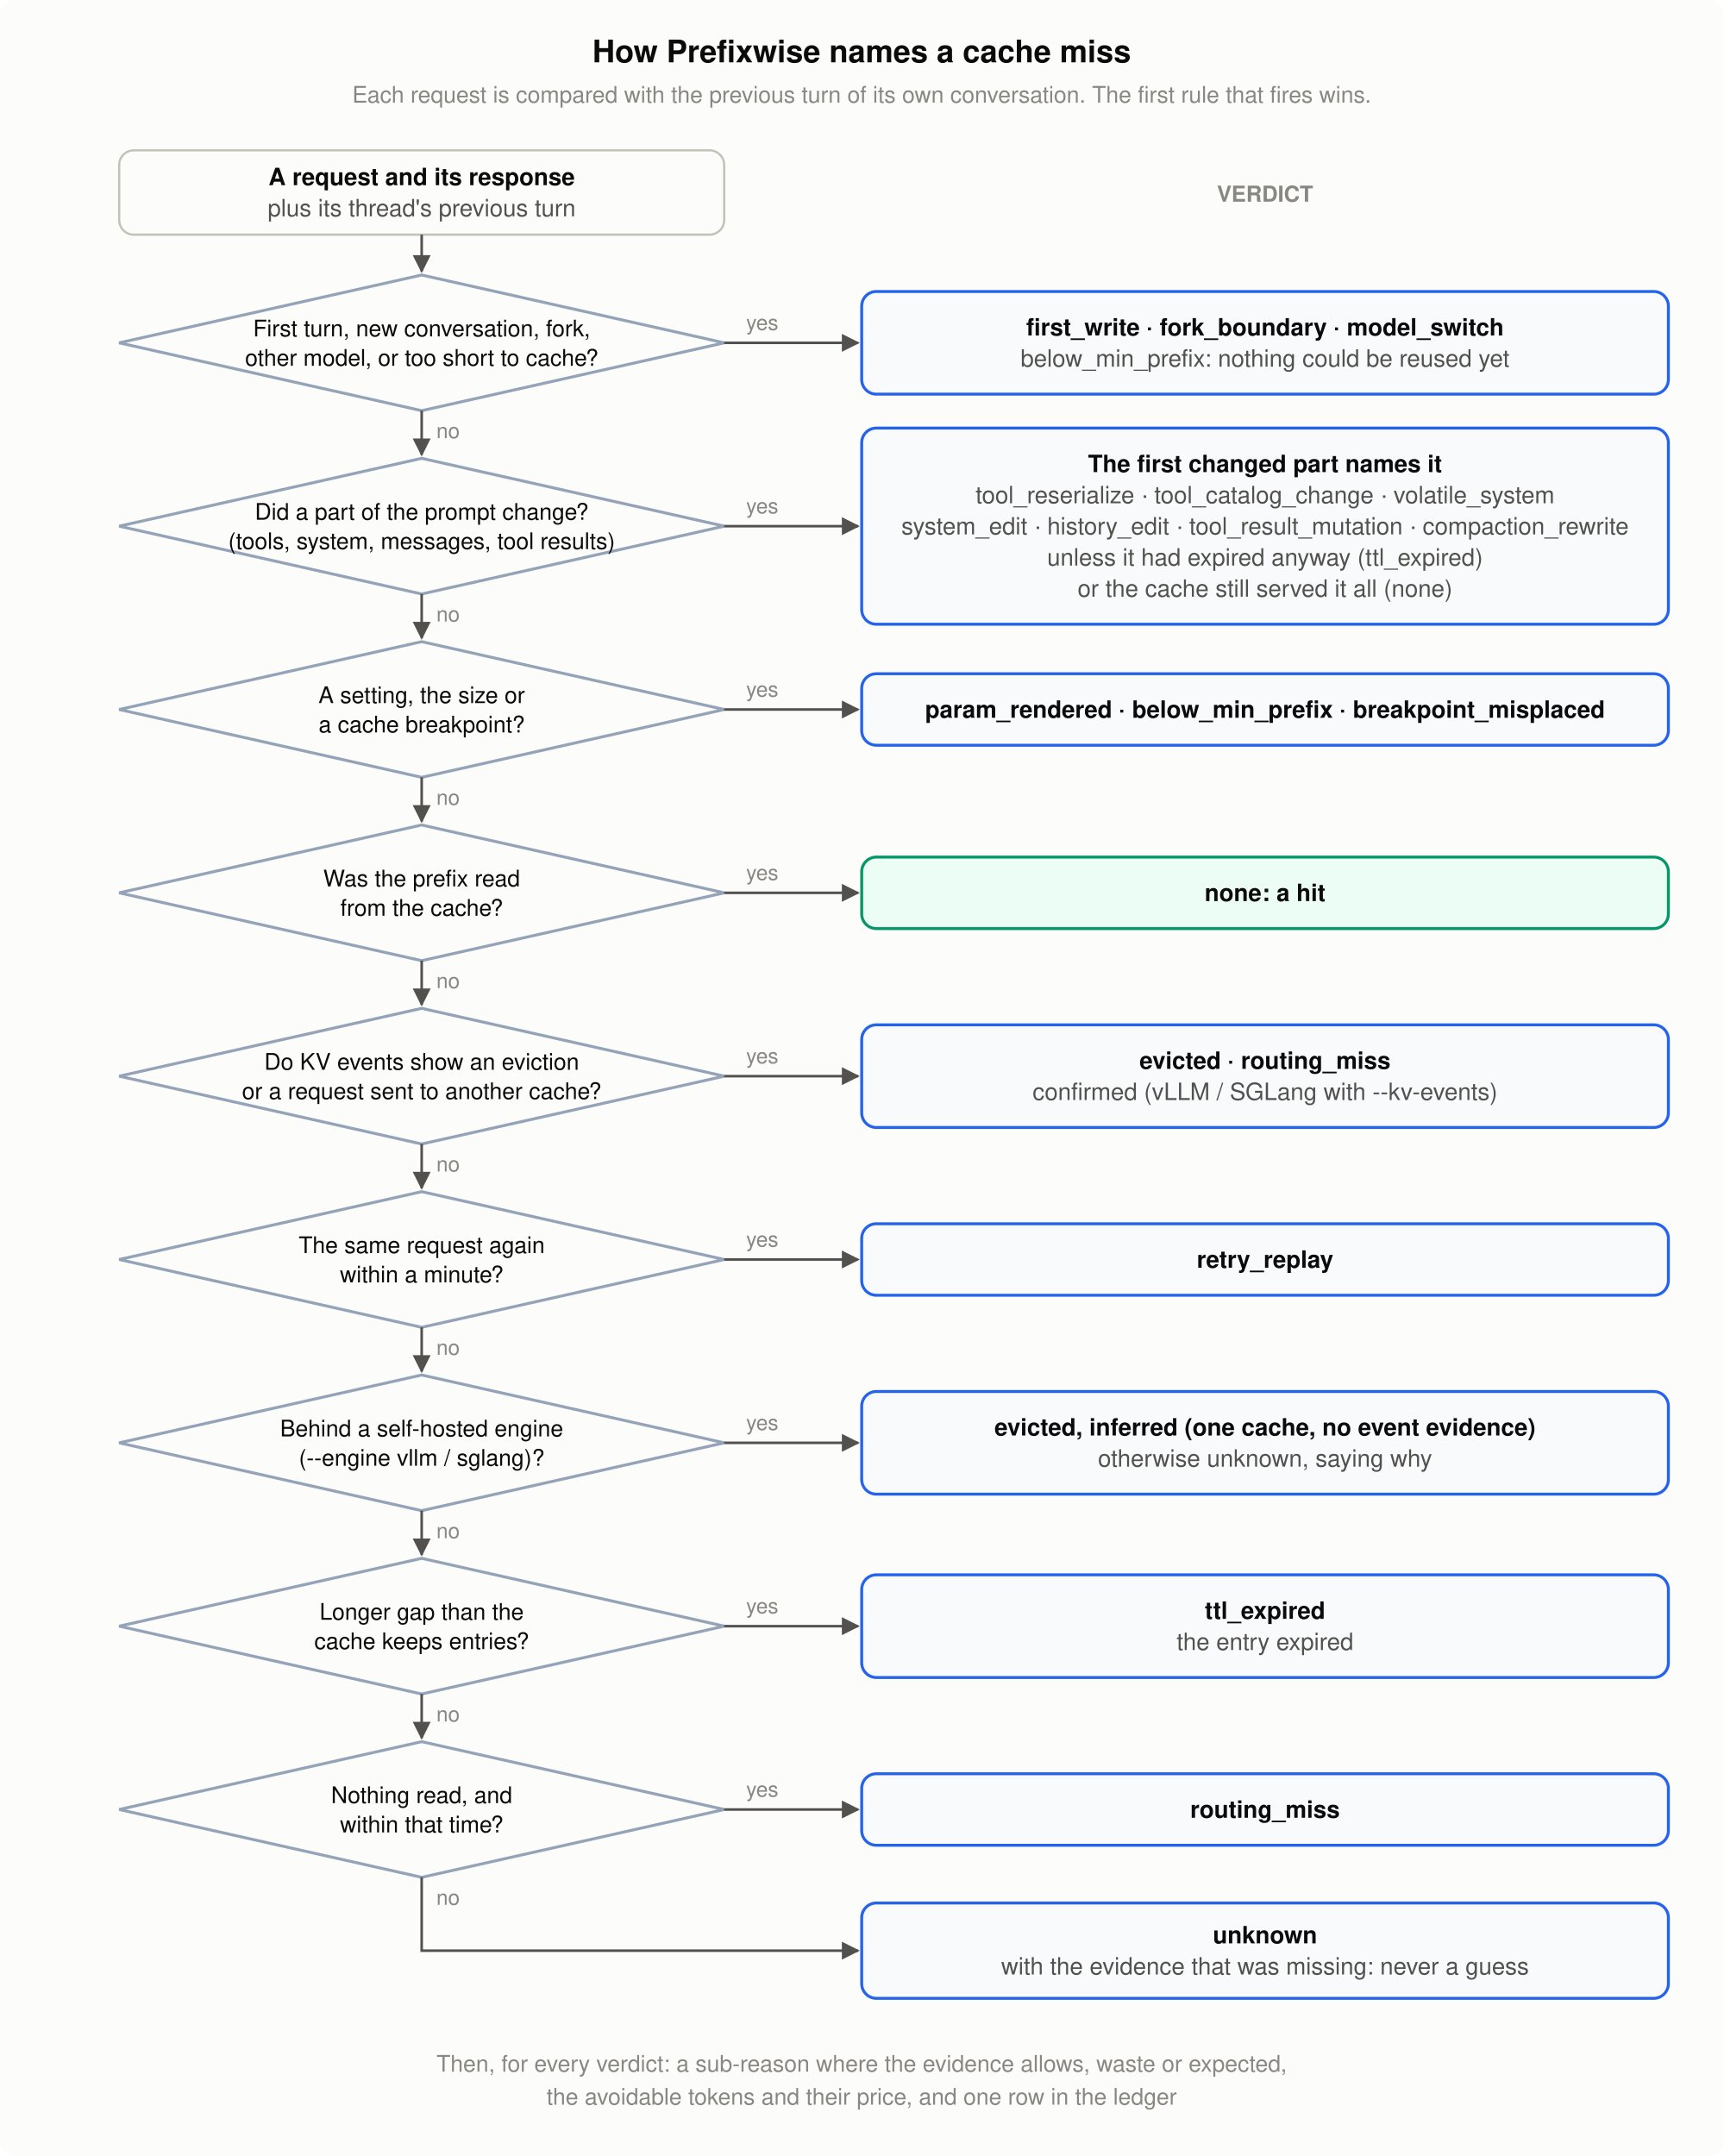
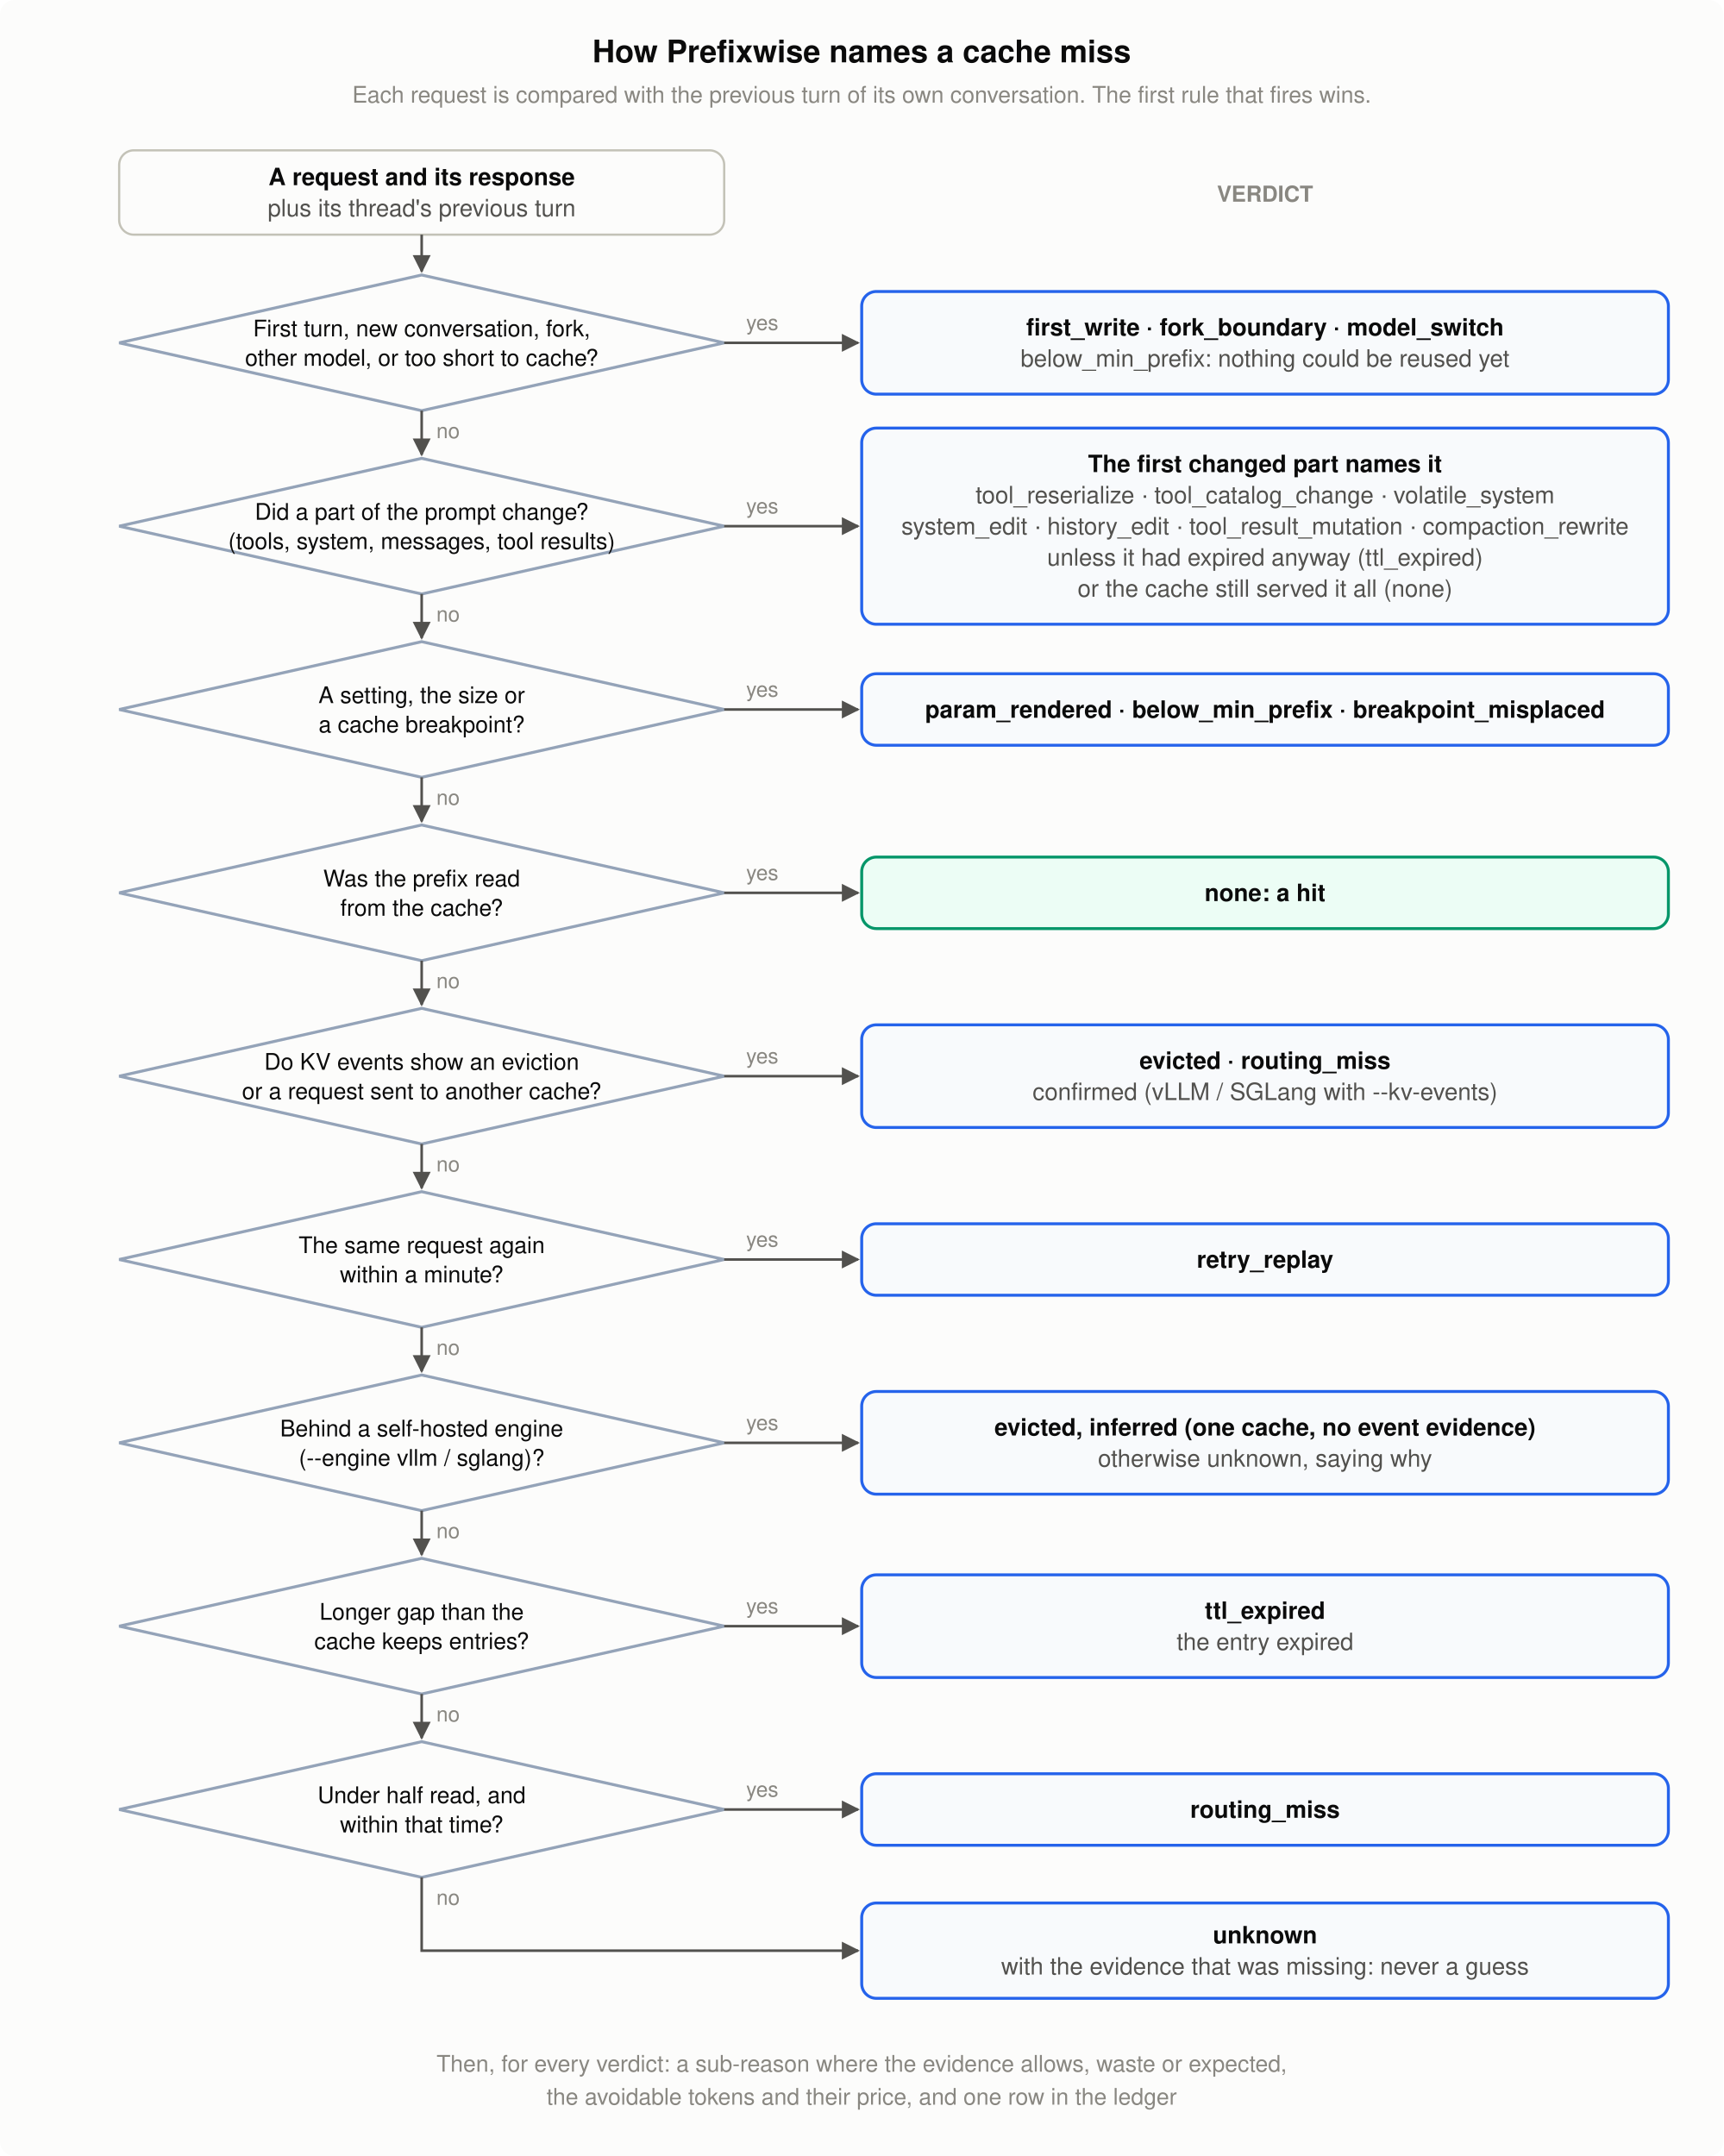
<svg xmlns="http://www.w3.org/2000/svg" width="940" height="1176" viewBox="0 0 940 1176" role="img" aria-label="How Prefixwise names a cache miss: a flowchart of the classifier's checks in order, with every verdict, hits and unknown included, in one column" font-family="system-ui, -apple-system, 'Segoe UI', Helvetica, Arial, sans-serif">
  <defs>
    <marker id="a" viewBox="0 0 10 10" refX="9" refY="5" markerWidth="7" markerHeight="7" orient="auto-start-reverse">
      <path d="M0,0 L10,5 L0,10 z" fill="#52514e" />
    </marker>
  </defs>
  <rect width="940" height="1176" rx="8" fill="#fcfcfb" />
  <text x="470.0" y="34.0" fill="#0b0b0b" font-size="17" text-anchor="middle" font-weight="600">How Prefixwise names a cache miss</text>
  <text x="470.0" y="56.0" fill="#898781" font-size="12.5" text-anchor="middle" font-weight="400">Each request is compared with the previous turn of its own conversation. The first rule that fires wins.</text>
  <rect x="65" y="82" width="330" height="46" rx="8" fill="#fcfcfb" stroke="#c3c2b7" stroke-width="1.2" />
  <text x="230.0" y="101.0" fill="#0b0b0b" font-size="13" text-anchor="middle" font-weight="600">A request and its response</text>
  <text x="230.0" y="118.0" fill="#52514e" font-size="13" text-anchor="middle" font-weight="400">plus its thread's previous turn</text>
  <text x="690.0" y="110.0" fill="#898781" font-size="12" text-anchor="middle" font-weight="600">VERDICT</text>
  <path d="M230.0,128.0 L230.0,148.0" fill="none" stroke="#52514e" stroke-width="1.4" marker-end="url(#a)" />
  <polygon points="230,150.0 395.0,187.0 230,224.0 65.0,187.0" fill="#fcfcfb" stroke="#94a3b8" stroke-width="1.6" />
  <text x="230.0" y="183.5" fill="#0b0b0b" font-size="12.5" text-anchor="middle" font-weight="400">First turn, new conversation, fork,</text>
  <text x="230.0" y="199.5" fill="#0b0b0b" font-size="12.5" text-anchor="middle" font-weight="400">other model, or too short to cache?</text>
  <rect x="470" y="159.0" width="440" height="56" rx="8" fill="#f8fafc" stroke="#2563eb" stroke-width="1.6" />
  <text x="690.0" y="183.0" fill="#0b0b0b" font-size="13" text-anchor="middle" font-weight="600">first_write · fork_boundary · model_switch</text>
  <text x="690.0" y="200.0" fill="#52514e" font-size="13" text-anchor="middle" font-weight="400">below_min_prefix: nothing could be reused yet</text>
  <path d="M395.0,187.0 L468.0,187.0" fill="none" stroke="#52514e" stroke-width="1.4" marker-end="url(#a)" />
  <text x="407.0" y="180.0" fill="#898781" font-size="11.5" text-anchor="start" font-weight="400">yes</text>
  <path d="M230.0,224.0 L230.0,248.0" fill="none" stroke="#52514e" stroke-width="1.4" marker-end="url(#a)" />
  <text x="238.0" y="239.0" fill="#898781" font-size="11.5" text-anchor="start" font-weight="400">no</text>
  <polygon points="230,250.0 395.0,287.0 230,324.0 65.0,287.0" fill="#fcfcfb" stroke="#94a3b8" stroke-width="1.6" />
  <text x="230.0" y="283.5" fill="#0b0b0b" font-size="12.5" text-anchor="middle" font-weight="400">Did a part of the prompt change?</text>
  <text x="230.0" y="299.5" fill="#0b0b0b" font-size="12.5" text-anchor="middle" font-weight="400">(tools, system, messages, tool results)</text>
  <rect x="470" y="233.5" width="440" height="107" rx="8" fill="#f8fafc" stroke="#2563eb" stroke-width="1.6" />
  <text x="690.0" y="257.5" fill="#0b0b0b" font-size="13" text-anchor="middle" font-weight="600">The first changed part names it</text>
  <text x="690.0" y="274.5" fill="#52514e" font-size="13" text-anchor="middle" font-weight="400">tool_reserialize · tool_catalog_change · volatile_system</text>
  <text x="690.0" y="291.5" fill="#52514e" font-size="13" text-anchor="middle" font-weight="400">system_edit · history_edit · tool_result_mutation · compaction_rewrite</text>
  <text x="690.0" y="308.5" fill="#52514e" font-size="13" text-anchor="middle" font-weight="400">unless it had expired anyway (ttl_expired)</text>
  <text x="690.0" y="325.5" fill="#52514e" font-size="13" text-anchor="middle" font-weight="400">or the cache still served it all (none)</text>
  <path d="M395.0,287.0 L468.0,287.0" fill="none" stroke="#52514e" stroke-width="1.4" marker-end="url(#a)" />
  <text x="407.0" y="280.0" fill="#898781" font-size="11.5" text-anchor="start" font-weight="400">yes</text>
  <path d="M230.0,324.0 L230.0,348.0" fill="none" stroke="#52514e" stroke-width="1.4" marker-end="url(#a)" />
  <text x="238.0" y="339.0" fill="#898781" font-size="11.5" text-anchor="start" font-weight="400">no</text>
  <polygon points="230,350.0 395.0,387.0 230,424.0 65.0,387.0" fill="#fcfcfb" stroke="#94a3b8" stroke-width="1.6" />
  <text x="230.0" y="383.5" fill="#0b0b0b" font-size="12.5" text-anchor="middle" font-weight="400">A setting, the size or</text>
  <text x="230.0" y="399.5" fill="#0b0b0b" font-size="12.5" text-anchor="middle" font-weight="400">a cache breakpoint?</text>
  <rect x="470" y="367.5" width="440" height="39" rx="8" fill="#f8fafc" stroke="#2563eb" stroke-width="1.6" />
  <text x="690.0" y="391.5" fill="#0b0b0b" font-size="13" text-anchor="middle" font-weight="600">param_rendered · below_min_prefix · breakpoint_misplaced</text>
  <path d="M395.0,387.0 L468.0,387.0" fill="none" stroke="#52514e" stroke-width="1.4" marker-end="url(#a)" />
  <text x="407.0" y="380.0" fill="#898781" font-size="11.5" text-anchor="start" font-weight="400">yes</text>
  <path d="M230.0,424.0 L230.0,448.0" fill="none" stroke="#52514e" stroke-width="1.4" marker-end="url(#a)" />
  <text x="238.0" y="439.0" fill="#898781" font-size="11.5" text-anchor="start" font-weight="400">no</text>
  <polygon points="230,450.0 395.0,487.0 230,524.0 65.0,487.0" fill="#fcfcfb" stroke="#94a3b8" stroke-width="1.6" />
  <text x="230.0" y="483.5" fill="#0b0b0b" font-size="12.5" text-anchor="middle" font-weight="400">Was the prefix read</text>
  <text x="230.0" y="499.5" fill="#0b0b0b" font-size="12.5" text-anchor="middle" font-weight="400">from the cache?</text>
  <rect x="470" y="467.5" width="440" height="39" rx="8" fill="#ecfdf5" stroke="#059669" stroke-width="1.6" />
  <text x="690.0" y="491.5" fill="#0b0b0b" font-size="13" text-anchor="middle" font-weight="600">none: a hit</text>
  <path d="M395.0,487.0 L468.0,487.0" fill="none" stroke="#52514e" stroke-width="1.4" marker-end="url(#a)" />
  <text x="407.0" y="480.0" fill="#898781" font-size="11.5" text-anchor="start" font-weight="400">yes</text>
  <path d="M230.0,524.0 L230.0,548.0" fill="none" stroke="#52514e" stroke-width="1.4" marker-end="url(#a)" />
  <text x="238.0" y="539.0" fill="#898781" font-size="11.5" text-anchor="start" font-weight="400">no</text>
  <polygon points="230,550.0 395.0,587.0 230,624.0 65.0,587.0" fill="#fcfcfb" stroke="#94a3b8" stroke-width="1.6" />
  <text x="230.0" y="583.5" fill="#0b0b0b" font-size="12.5" text-anchor="middle" font-weight="400">Do KV events show an eviction</text>
  <text x="230.0" y="599.5" fill="#0b0b0b" font-size="12.5" text-anchor="middle" font-weight="400">or a request sent to another cache?</text>
  <rect x="470" y="559.0" width="440" height="56" rx="8" fill="#f8fafc" stroke="#2563eb" stroke-width="1.6" />
  <text x="690.0" y="583.0" fill="#0b0b0b" font-size="13" text-anchor="middle" font-weight="600">evicted · routing_miss</text>
  <text x="690.0" y="600.0" fill="#52514e" font-size="13" text-anchor="middle" font-weight="400">confirmed (vLLM / SGLang with --kv-events)</text>
  <path d="M395.0,587.0 L468.0,587.0" fill="none" stroke="#52514e" stroke-width="1.4" marker-end="url(#a)" />
  <text x="407.0" y="580.0" fill="#898781" font-size="11.5" text-anchor="start" font-weight="400">yes</text>
  <path d="M230.0,624.0 L230.0,648.0" fill="none" stroke="#52514e" stroke-width="1.4" marker-end="url(#a)" />
  <text x="238.0" y="639.0" fill="#898781" font-size="11.5" text-anchor="start" font-weight="400">no</text>
  <polygon points="230,650.0 395.0,687.0 230,724.0 65.0,687.0" fill="#fcfcfb" stroke="#94a3b8" stroke-width="1.6" />
  <text x="230.0" y="683.5" fill="#0b0b0b" font-size="12.5" text-anchor="middle" font-weight="400">The same request again</text>
  <text x="230.0" y="699.5" fill="#0b0b0b" font-size="12.5" text-anchor="middle" font-weight="400">within a minute?</text>
  <rect x="470" y="667.5" width="440" height="39" rx="8" fill="#f8fafc" stroke="#2563eb" stroke-width="1.6" />
  <text x="690.0" y="691.5" fill="#0b0b0b" font-size="13" text-anchor="middle" font-weight="600">retry_replay</text>
  <path d="M395.0,687.0 L468.0,687.0" fill="none" stroke="#52514e" stroke-width="1.4" marker-end="url(#a)" />
  <text x="407.0" y="680.0" fill="#898781" font-size="11.5" text-anchor="start" font-weight="400">yes</text>
  <path d="M230.0,724.0 L230.0,748.0" fill="none" stroke="#52514e" stroke-width="1.4" marker-end="url(#a)" />
  <text x="238.0" y="739.0" fill="#898781" font-size="11.5" text-anchor="start" font-weight="400">no</text>
  <polygon points="230,750.0 395.0,787.0 230,824.0 65.0,787.0" fill="#fcfcfb" stroke="#94a3b8" stroke-width="1.6" />
  <text x="230.0" y="783.5" fill="#0b0b0b" font-size="12.5" text-anchor="middle" font-weight="400">Behind a self-hosted engine</text>
  <text x="230.0" y="799.5" fill="#0b0b0b" font-size="12.5" text-anchor="middle" font-weight="400">(--engine vllm / sglang)?</text>
  <rect x="470" y="759.0" width="440" height="56" rx="8" fill="#f8fafc" stroke="#2563eb" stroke-width="1.6" />
  <text x="690.0" y="783.0" fill="#0b0b0b" font-size="13" text-anchor="middle" font-weight="600">evicted, inferred (one cache, no event evidence)</text>
  <text x="690.0" y="800.0" fill="#52514e" font-size="13" text-anchor="middle" font-weight="400">otherwise unknown, saying why</text>
  <path d="M395.0,787.0 L468.0,787.0" fill="none" stroke="#52514e" stroke-width="1.4" marker-end="url(#a)" />
  <text x="407.0" y="780.0" fill="#898781" font-size="11.5" text-anchor="start" font-weight="400">yes</text>
  <path d="M230.0,824.0 L230.0,848.0" fill="none" stroke="#52514e" stroke-width="1.4" marker-end="url(#a)" />
  <text x="238.0" y="839.0" fill="#898781" font-size="11.5" text-anchor="start" font-weight="400">no</text>
  <polygon points="230,850.0 395.0,887.0 230,924.0 65.0,887.0" fill="#fcfcfb" stroke="#94a3b8" stroke-width="1.6" />
  <text x="230.0" y="883.5" fill="#0b0b0b" font-size="12.5" text-anchor="middle" font-weight="400">Longer gap than the</text>
  <text x="230.0" y="899.5" fill="#0b0b0b" font-size="12.5" text-anchor="middle" font-weight="400">cache keeps entries?</text>
  <rect x="470" y="859.0" width="440" height="56" rx="8" fill="#f8fafc" stroke="#2563eb" stroke-width="1.6" />
  <text x="690.0" y="883.0" fill="#0b0b0b" font-size="13" text-anchor="middle" font-weight="600">ttl_expired</text>
  <text x="690.0" y="900.0" fill="#52514e" font-size="13" text-anchor="middle" font-weight="400">the entry expired</text>
  <path d="M395.0,887.0 L468.0,887.0" fill="none" stroke="#52514e" stroke-width="1.4" marker-end="url(#a)" />
  <text x="407.0" y="880.0" fill="#898781" font-size="11.5" text-anchor="start" font-weight="400">yes</text>
  <path d="M230.0,924.0 L230.0,948.0" fill="none" stroke="#52514e" stroke-width="1.4" marker-end="url(#a)" />
  <text x="238.0" y="939.0" fill="#898781" font-size="11.5" text-anchor="start" font-weight="400">no</text>
  <polygon points="230,950.0 395.0,987.0 230,1024.0 65.0,987.0" fill="#fcfcfb" stroke="#94a3b8" stroke-width="1.6" />
-   <text x="230.0" y="983.5" fill="#0b0b0b" font-size="12.5" text-anchor="middle" font-weight="400">Nothing read, and</text>
+   <text x="230.0" y="983.5" fill="#0b0b0b" font-size="12.5" text-anchor="middle" font-weight="400">Under half read, and</text>
  <text x="230.0" y="999.5" fill="#0b0b0b" font-size="12.5" text-anchor="middle" font-weight="400">within that time?</text>
  <rect x="470" y="967.5" width="440" height="39" rx="8" fill="#f8fafc" stroke="#2563eb" stroke-width="1.6" />
  <text x="690.0" y="991.5" fill="#0b0b0b" font-size="13" text-anchor="middle" font-weight="600">routing_miss</text>
  <path d="M395.0,987.0 L468.0,987.0" fill="none" stroke="#52514e" stroke-width="1.4" marker-end="url(#a)" />
  <text x="407.0" y="980.0" fill="#898781" font-size="11.5" text-anchor="start" font-weight="400">yes</text>
  <path d="M230.0,1024.0 L230.0,1064.0 L468.0,1064.0" fill="none" stroke="#52514e" stroke-width="1.4" marker-end="url(#a)" />
  <text x="238.0" y="1039.0" fill="#898781" font-size="11.5" text-anchor="start" font-weight="400">no</text>
  <rect x="470" y="1038.0" width="440" height="52" rx="8" fill="#f8fafc" stroke="#2563eb" stroke-width="1.6" />
  <text x="690.0" y="1060.0" fill="#0b0b0b" font-size="13" text-anchor="middle" font-weight="600">unknown</text>
  <text x="690.0" y="1077.0" fill="#52514e" font-size="13" text-anchor="middle" font-weight="400">with the evidence that was missing: never a guess</text>
  <text x="470.0" y="1130.0" fill="#898781" font-size="12.5" text-anchor="middle" font-weight="400">Then, for every verdict: a sub-reason where the evidence allows, waste or expected,</text>
  <text x="470.0" y="1148.0" fill="#898781" font-size="12.5" text-anchor="middle" font-weight="400">the avoidable tokens and their price, and one row in the ledger</text>
</svg>
